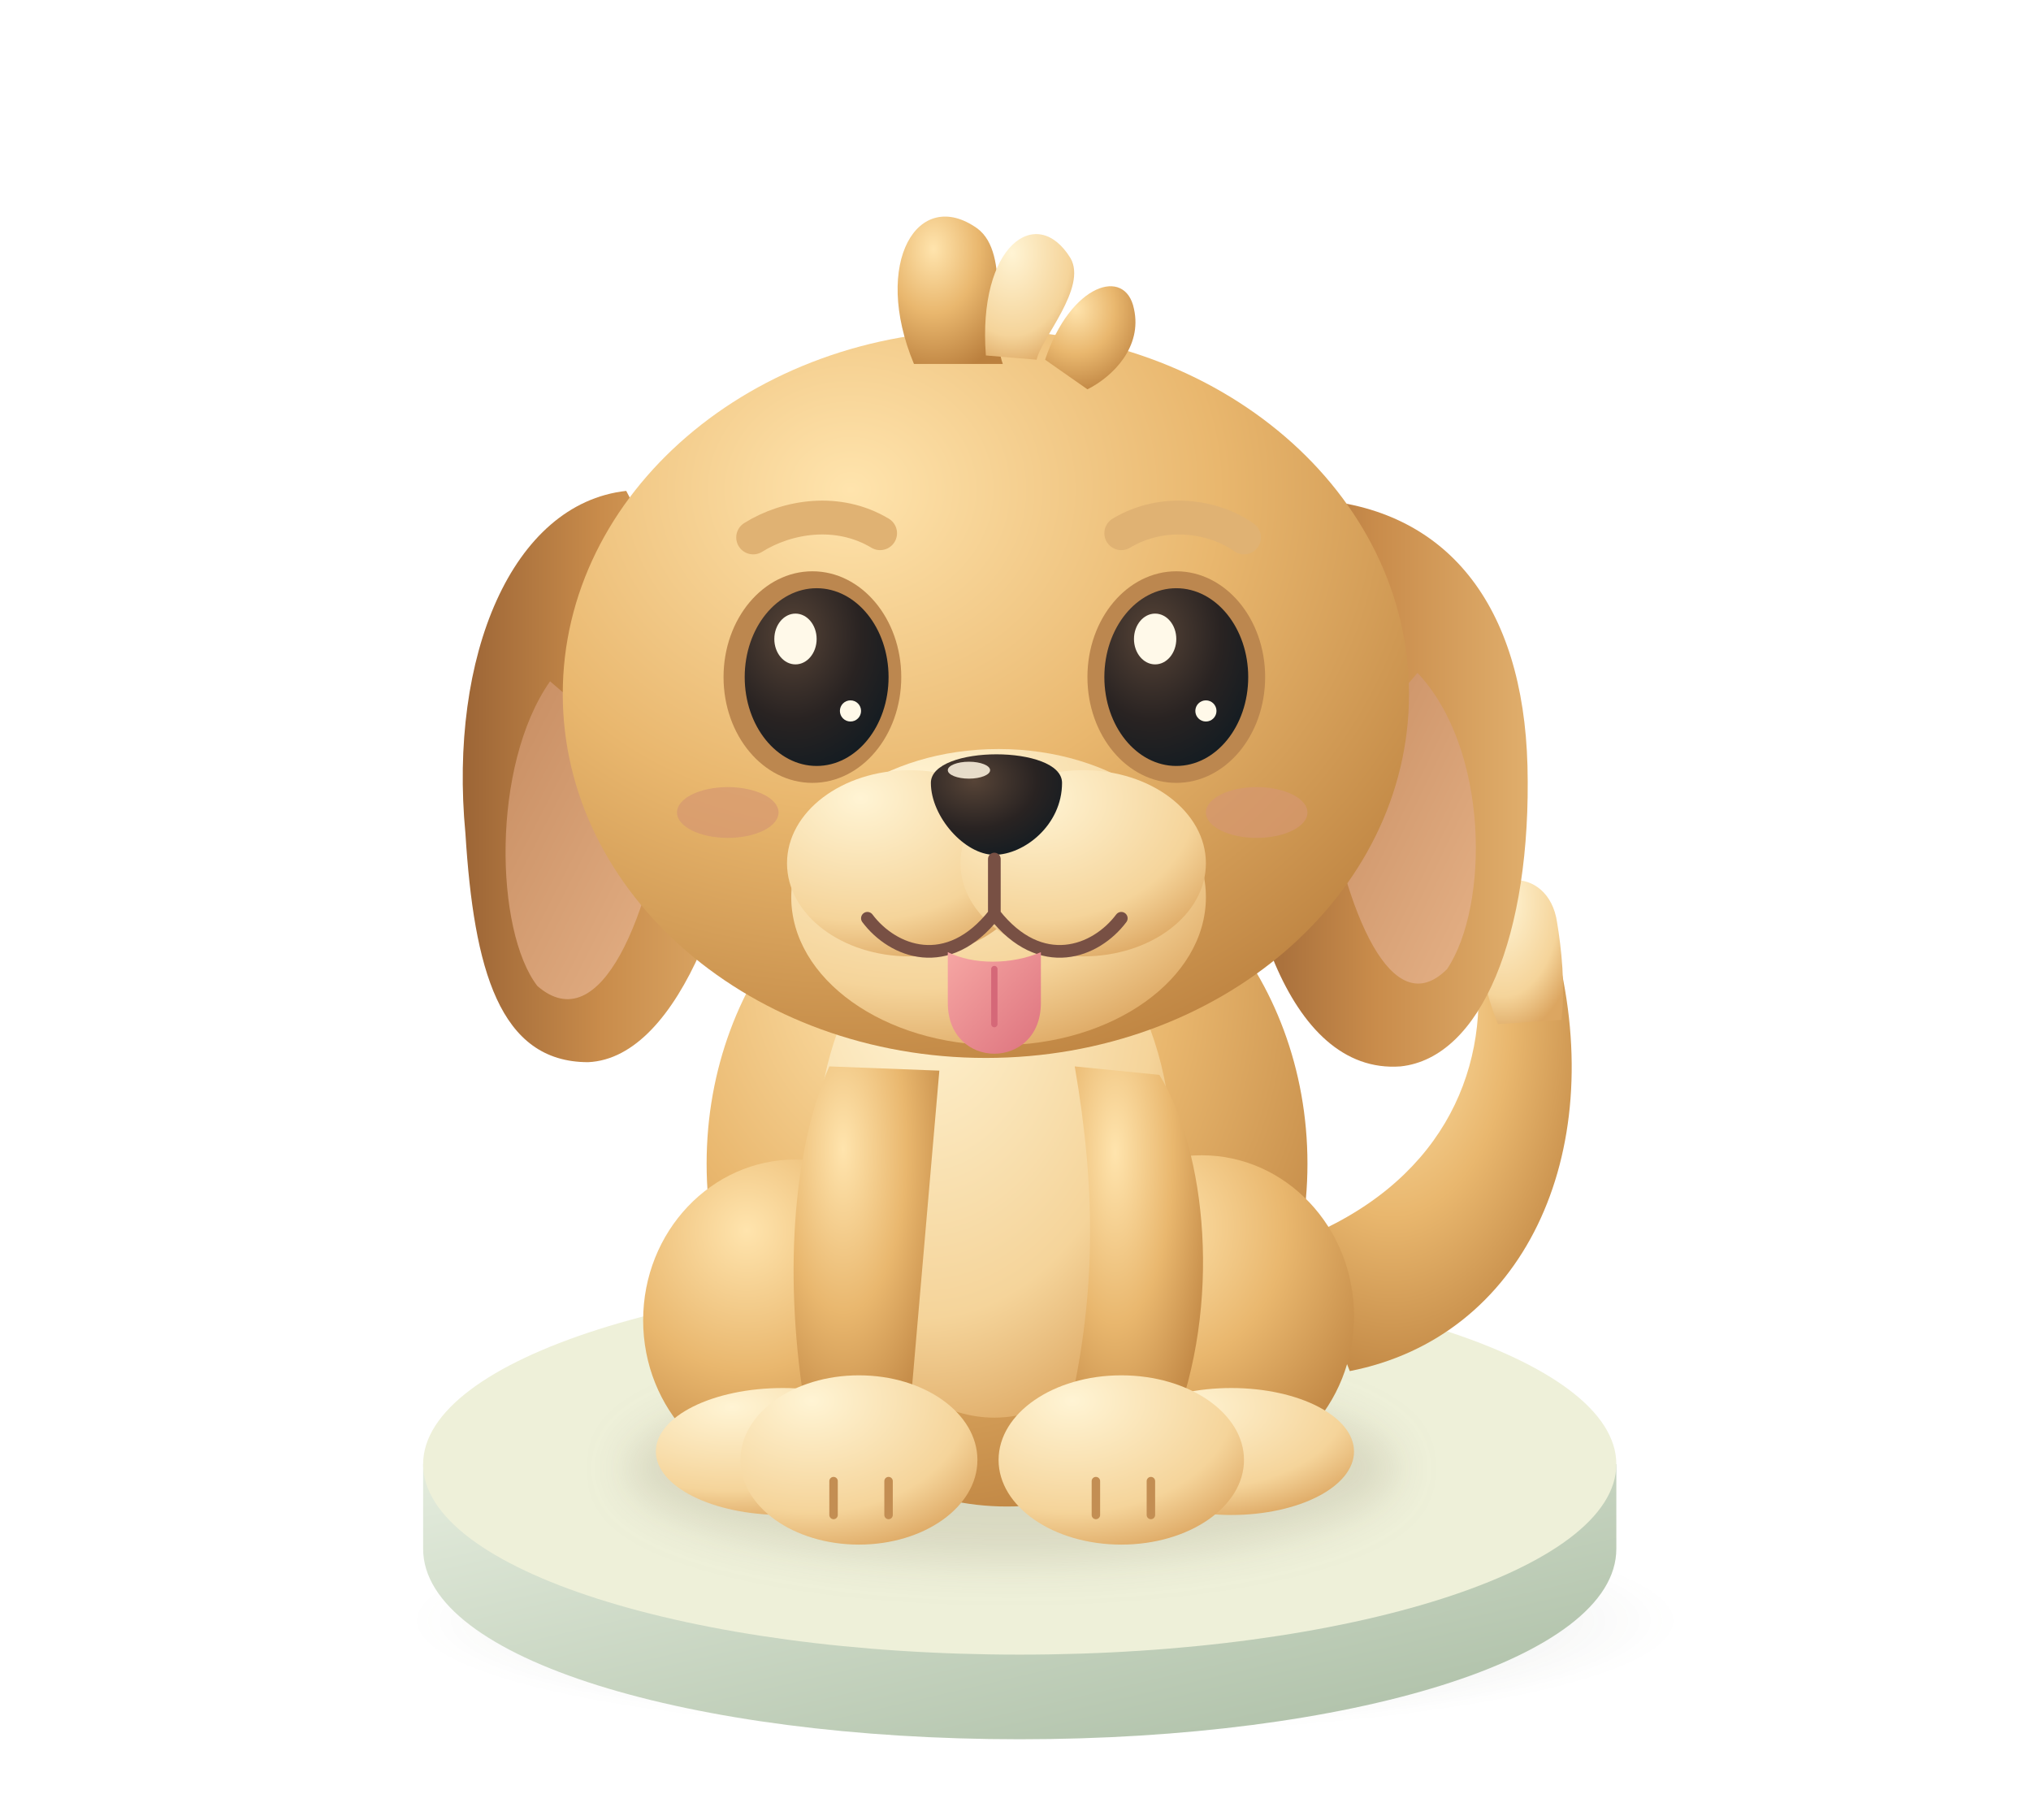
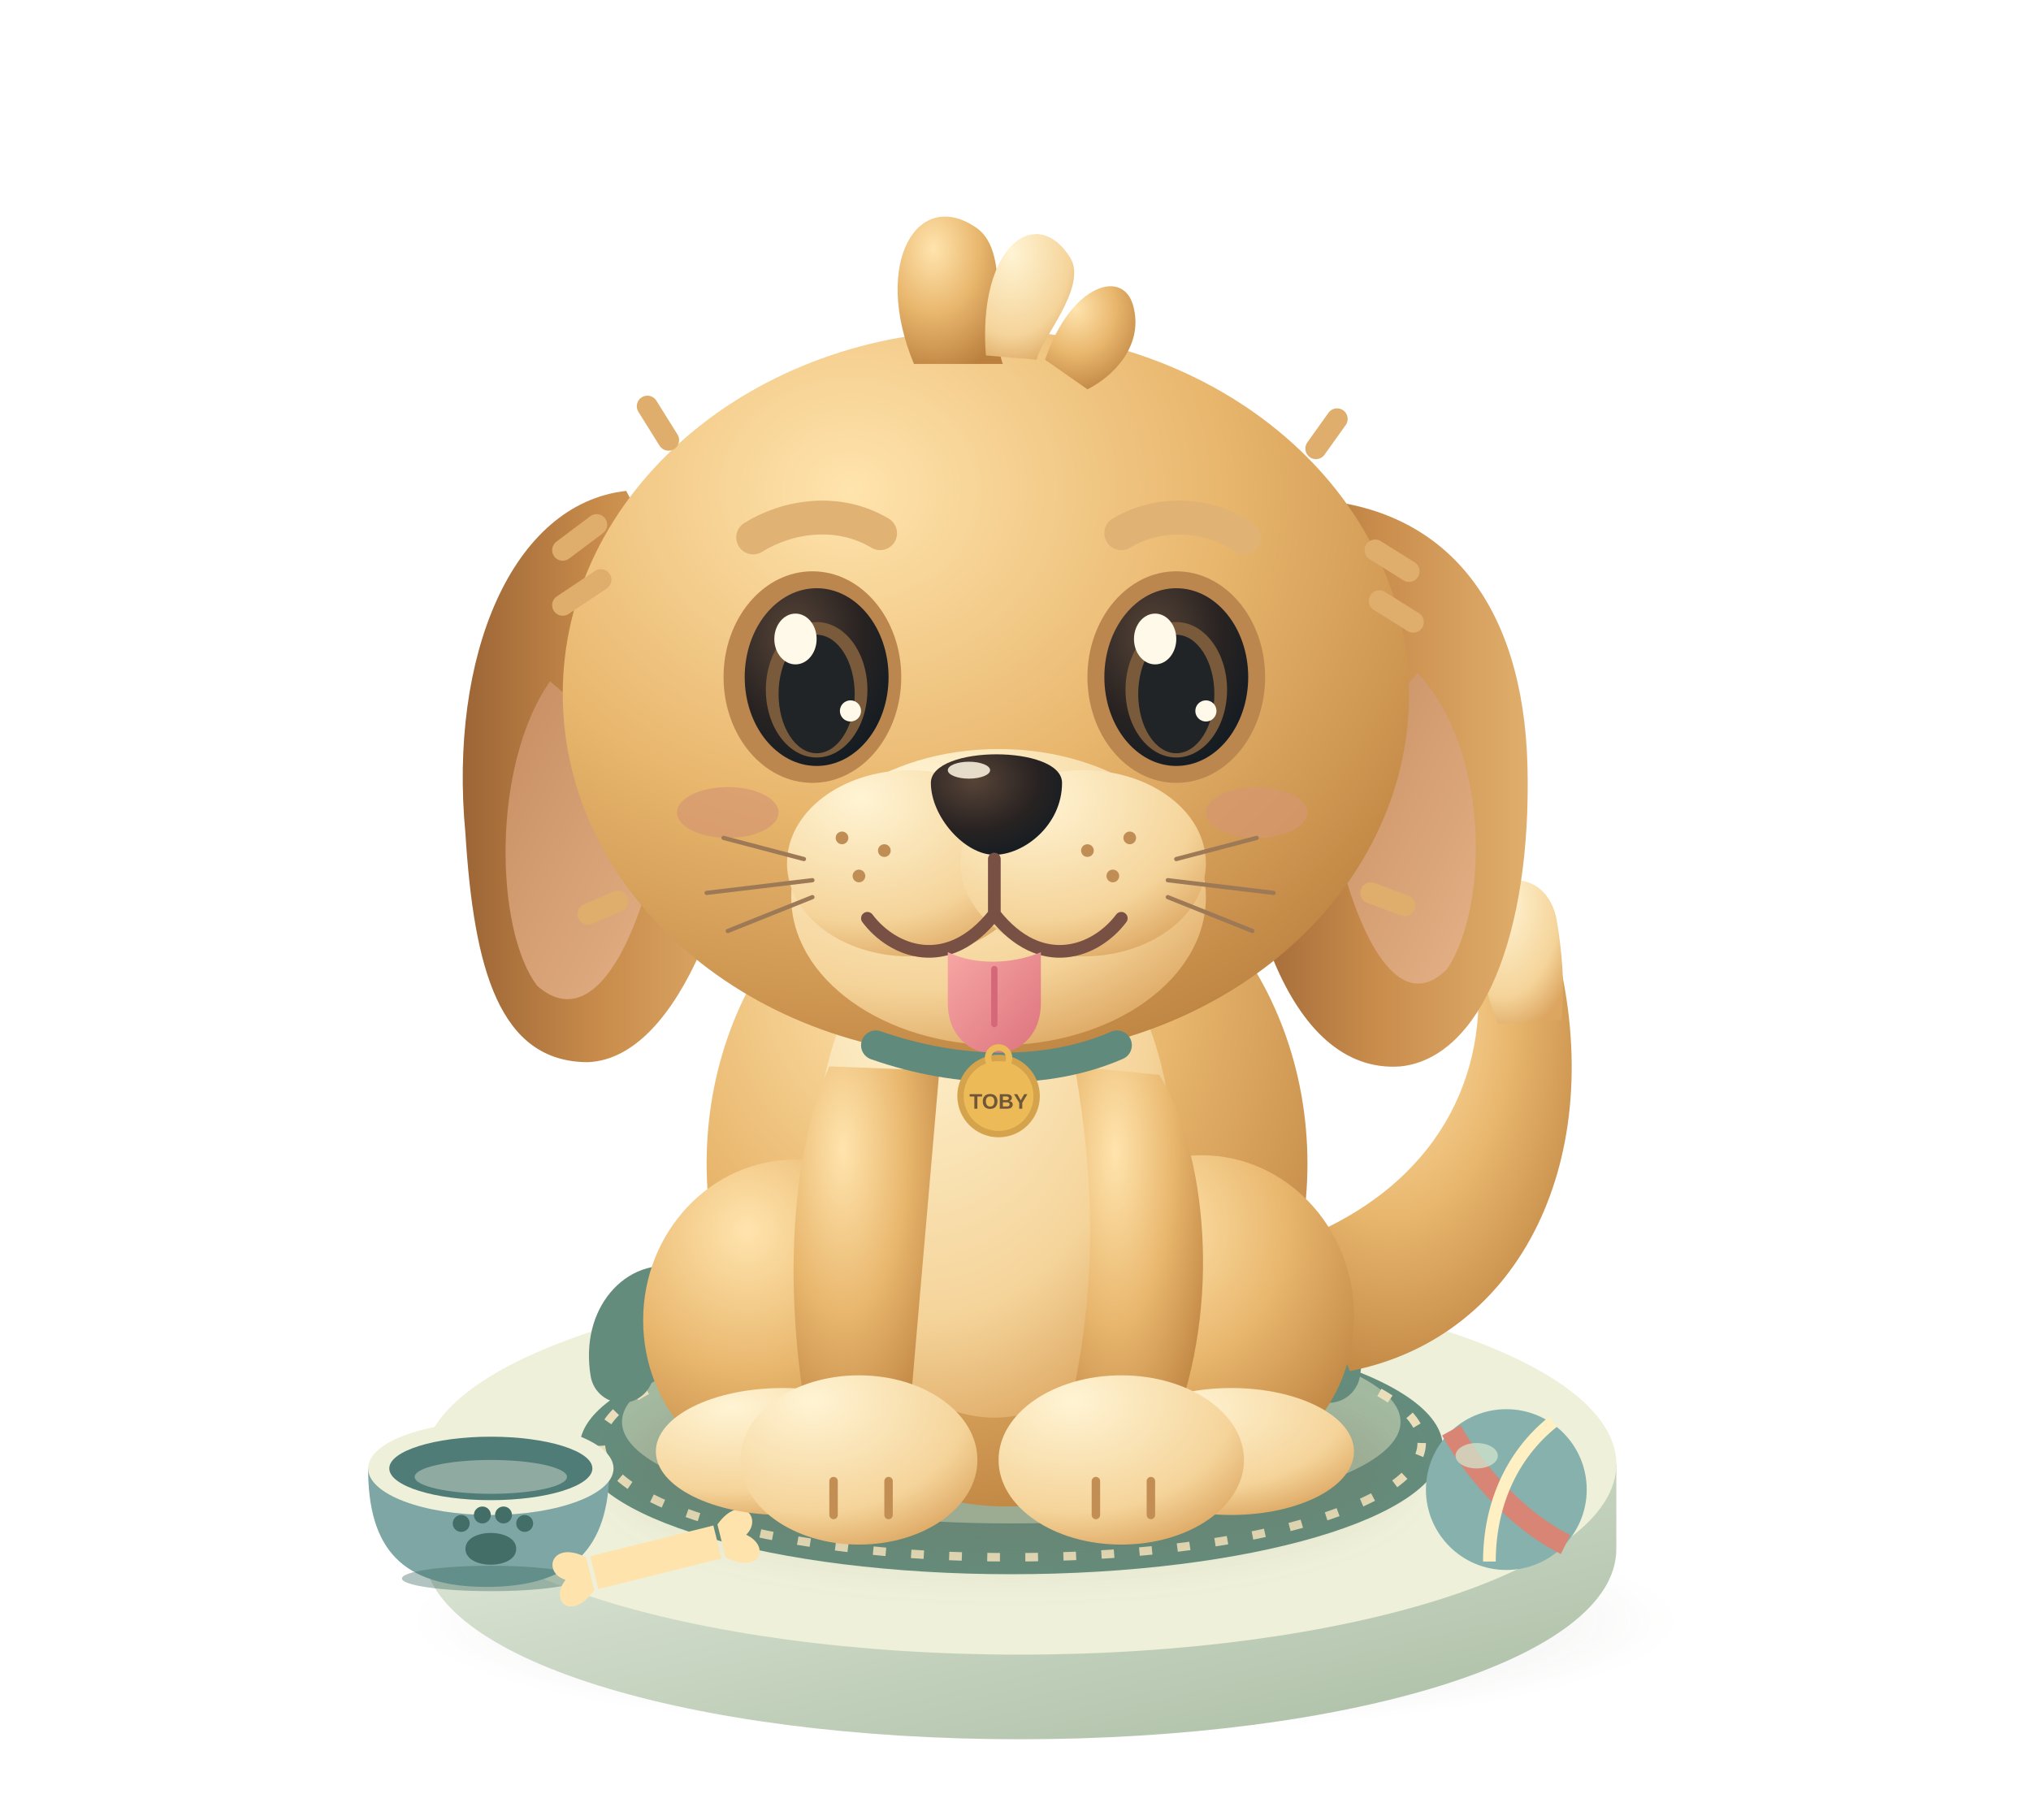
<svg xmlns="http://www.w3.org/2000/svg" viewBox="0 0 480 430" fill="none" role="img" aria-labelledby="dog-title dog-desc">
  <defs>
    <radialGradient id="fur" cx=".34" cy=".22" r=".87">
      <stop stop-color="#ffe4ad" />
      <stop offset=".5" stop-color="#e9b76e" />
      <stop offset="1" stop-color="#bb803e" />
    </radialGradient>
    <radialGradient id="cream" cx=".3" cy=".15" r=".94">
      <stop stop-color="#fff4d4" />
      <stop offset=".7" stop-color="#f5d49a" />
      <stop offset="1" stop-color="#dca661" />
    </radialGradient>
    <linearGradient id="ear" x1="0" x2="1">
      <stop stop-color="#9c6536" />
      <stop offset=".48" stop-color="#c98c4b" />
      <stop offset="1" stop-color="#e0ae6c" />
    </linearGradient>
    <linearGradient id="inner" y2="1">
      <stop stop-color="#c78d62" />
      <stop offset="1" stop-color="#e5b186" />
    </linearGradient>
    <radialGradient id="eye" cx=".33" cy=".26" r=".8">
      <stop stop-color="#574437" />
      <stop offset=".6" stop-color="#292322" />
      <stop offset="1" stop-color="#141c22" />
    </radialGradient>
    <linearGradient id="base" x2="1" y2="1">
      <stop stop-color="#e4ecdd" />
      <stop offset="1" stop-color="#a9bca3" />
    </linearGradient>
    <radialGradient id="ground">
      <stop stop-color="#545946" stop-opacity=".22" />
      <stop offset="1" stop-color="#545946" stop-opacity="0" />
    </radialGradient>
    <linearGradient id="tongue" y2="1">
      <stop stop-color="#f6a6a3" />
      <stop offset="1" stop-color="#dd737e" />
    </linearGradient>
    <filter id="shadow" x="-.5" y="-.5" width="2" height="2">
      <feGaussianBlur stdDeviation="5" />
    </filter>
  </defs>
  <ellipse cx="247" cy="383" rx="150" ry="27" fill="url(#ground)" />
  <path d="M100 346v20c0 26 63 45 141 45s141-19 141-45v-20" fill="url(#base)" />
  <ellipse cx="241" cy="346" rx="141" ry="45" fill="#eef0d9" />
+   <ellipse cx="239" cy="342" rx="102" ry="30" fill="#648c7c" />
+   <ellipse cx="239" cy="336" rx="92" ry="24" fill="#a3b9a0" />
+   <ellipse cx="239" cy="341" rx="97" ry="27" stroke="#eadfba" stroke-width="2" stroke-dasharray="3 6" />
+   <path d="M147 324c-2-12 6-19 12-17l8 21m147-4c2-12-6-19-12-17l-8 21" stroke="#648c7c" stroke-width="15" stroke-linecap="round" />
  <ellipse cx="239" cy="347" rx="91" ry="22" fill="#7a7057" opacity=".18" filter="url(#shadow)" />
+   <g transform="translate(116 350)">
+     <path d="M-29-3c0 19 8 28 28 28S28 16 28-3" fill="#7da6a4" />
+     <ellipse cy="-3" rx="29" ry="11" fill="#eff0d9" />
+     <ellipse cy="-3" rx="24" ry="7.5" fill="#507c77" />
+     <ellipse cy="-1" rx="18" ry="4" fill="#8faaa0" />
+     <path d="M-6 16c0-5 12-5 12 0 0 5-12 5-12 0" fill="#426e67" />
+     <circle cx="-7" cy="10" r="2" fill="#426e67" />
+     <circle cx="-2" cy="8" r="2" fill="#426e67" />
+     <circle cx="3" cy="8" r="2" fill="#426e67" />
+     <circle cx="8" cy="10" r="2" fill="#426e67" />
+     <ellipse cy="23" rx="21" ry="3" fill="#3c6b63" opacity=".4" />
+   </g>
+   <g transform="translate(356 352)">
+     <circle r="19" fill="#86b1ad" />
+     <path d="M-13-14c5 9 15 21 27 27" stroke="#d88575" stroke-width="5" />
+     <path d="M11-16c-10 8-15 20-15 33" stroke="#fff0c4" stroke-width="3" />
+     <ellipse cx="-7" cy="-8" rx="5" ry="3" fill="#d1e4ce" opacity=".75" />
+   </g>
+   <g transform="translate(155 368) rotate(-14)">
+     <path d="M-15-4H15V4H-15z" fill="#ffe3ac" />
+     <path d="M-16-4c-7-6-11 1-6 4-5 4-1 10 6 4m32-8c7-6 11 1 6 4 5 4 1 10-6 4" fill="#ffe3ac" />
+   </g>
  <path d="M307 293c33-13 45-39 42-65-1-12 16-16 19-3 12 48-8 91-49 99" fill="url(#fur)" />
  <path d="M354 242c-4-10-5-20-5-23 0-14 17-15 19-1 1 6 2 15 1 23" fill="url(#cream)" />
  <ellipse cx="238" cy="275" rx="71" ry="81" fill="url(#fur)" />
  <ellipse cx="188" cy="312" rx="36" ry="38" fill="url(#fur)" />
  <ellipse cx="284" cy="311" rx="36" ry="38" fill="url(#fur)" />
  <ellipse cx="235" cy="273" rx="42" ry="62" fill="url(#cream)" />
  <path d="M196 252c-8 18-11 47-6 79 1 9 20 15 25 3l7-81" fill="url(#fur)" />
  <path d="M254 252c5 29 5 53-1 80-2 13 17 17 24 6 12-30 8-66-3-84" fill="url(#fur)" />
  <ellipse cx="185" cy="343" rx="30" ry="15" fill="url(#cream)" />
  <ellipse cx="291" cy="343" rx="29" ry="15" fill="url(#cream)" />
  <ellipse cx="203" cy="345" rx="28" ry="20" fill="url(#cream)" />
  <ellipse cx="265" cy="345" rx="29" ry="20" fill="url(#cream)" />
  <path d="M197 350v8m13-8v8m49-8v8m13-8v8" stroke="#c38e53" stroke-width="2" stroke-linecap="round" />
  <path d="M148 116c-27 3-42 39-38 81 2 32 8 54 29 54 22-1 36-43 39-78" fill="url(#ear)" />
  <path d="M310 118c32 2 50 25 51 63 1 40-11 69-30 71-27 2-39-41-39-76" fill="url(#ear)" />
  <path d="M130 161c-14 20-13 59-3 72 15 13 27-17 31-48" fill="url(#inner)" />
  <path d="M335 159c17 18 17 55 7 70-13 13-24-13-29-44" fill="url(#inner)" />
  <ellipse cx="233" cy="164" rx="100" ry="86" fill="url(#fur)" />
+   <path d="M141 124l-8 6m9 7-9 6m192-13 8 5m-7 7 8 5M158 104l-5-8m158 10 5-7M146 213l-7 3m185-5 8 3" stroke="#e0ae6c" stroke-width="5" stroke-linecap="round" />
  <path d="M216 86c-10-24 1-42 15-32 8 6 3 24 6 32" fill="url(#fur)" />
  <path d="M233 84c-2-26 12-36 20-23 4 7-7 19-8 24" fill="url(#cream)" />
  <path d="M247 85c6-18 19-22 21-12 2 9-5 16-11 19" fill="url(#fur)" />
  <ellipse cx="192" cy="160" rx="21" ry="25" fill="#bc874f" />
  <ellipse cx="278" cy="160" rx="21" ry="25" fill="#bc874f" />
  <ellipse cx="193" cy="160" rx="17" ry="21" fill="url(#eye)" />
  <ellipse cx="278" cy="160" rx="17" ry="21" fill="url(#eye)" />
+   <ellipse cx="193" cy="163" rx="12" ry="16" fill="#795b3c" />
+   <ellipse cx="278" cy="163" rx="12" ry="16" fill="#795b3c" />
+   <ellipse cx="193" cy="164" rx="9" ry="14" fill="#202427" />
+   <ellipse cx="278" cy="164" rx="9" ry="14" fill="#202427" />
  <ellipse cx="188" cy="151" rx="5" ry="6" fill="#fff9e9" />
  <ellipse cx="273" cy="151" rx="5" ry="6" fill="#fff9e9" />
  <circle cx="201" cy="168" r="2.5" fill="#fff9e9" />
  <circle cx="285" cy="168" r="2.5" fill="#fff9e9" />
  <path d="M178 127c8-5 20-7 30-1m57 0c10-6 22-4 29 1" stroke="#e0b273" stroke-width="8" stroke-linecap="round" />
  <ellipse cx="172" cy="192" rx="12" ry="6" fill="#d59771" opacity=".7" />
  <ellipse cx="297" cy="192" rx="12" ry="6" fill="#d59771" opacity=".7" />
  <ellipse cx="236" cy="212" rx="49" ry="35" fill="url(#cream)" />
  <ellipse cx="215" cy="204" rx="29" ry="22" fill="url(#cream)" />
  <ellipse cx="256" cy="204" rx="29" ry="22" fill="url(#cream)" />
+   <path d="M190 203l-19-5m21 10-25 3m25 1-20 8m106-17 19-5m-21 10 25 3m-25 1 20 8" stroke="#9d7956" stroke-width="1" stroke-linecap="round" />
+   <g fill="#c08e55">
+     <circle cx="199" cy="198" r="1.5" />
+     <circle cx="203" cy="207" r="1.5" />
+     <circle cx="209" cy="201" r="1.5" />
+     <circle cx="267" cy="198" r="1.5" />
+     <circle cx="263" cy="207" r="1.5" />
+     <circle cx="257" cy="201" r="1.5" />
+   </g>
  <path d="M220 185c0-9 31-9 31 0 0 10-9 17-16 17s-15-9-15-17" fill="url(#eye)" />
  <ellipse cx="229" cy="182" rx="5" ry="2" fill="#f7edda" opacity=".9" />
  <path d="M235 203v13m0 0c-11 14-24 9-30 1m30-1c11 14 24 9 30 1" stroke="#785044" stroke-width="3" stroke-linecap="round" />
  <path d="M224 225c6 3 15 3 22 0v12c0 16-22 16-22 0z" fill="url(#tongue)" />
  <path d="M235 229v13" stroke="#d56878" stroke-width="1.5" stroke-linecap="round" />
+   <path d="M207 247c20 7 41 7 57 0" stroke="#608b7c" stroke-width="7" stroke-linecap="round" />
+   <circle cx="236" cy="259" r="9" fill="#ecbb57" stroke="#d5a34c" stroke-width="1.5" />
+   <circle cx="236" cy="250" r="2.5" stroke="#ecbb57" stroke-width="1.5" />
+   <text x="236" y="262" text-anchor="middle" font-family="Arial, sans-serif" font-weight="bold" font-size="5" fill="#705638">TOBY</text>
</svg>
